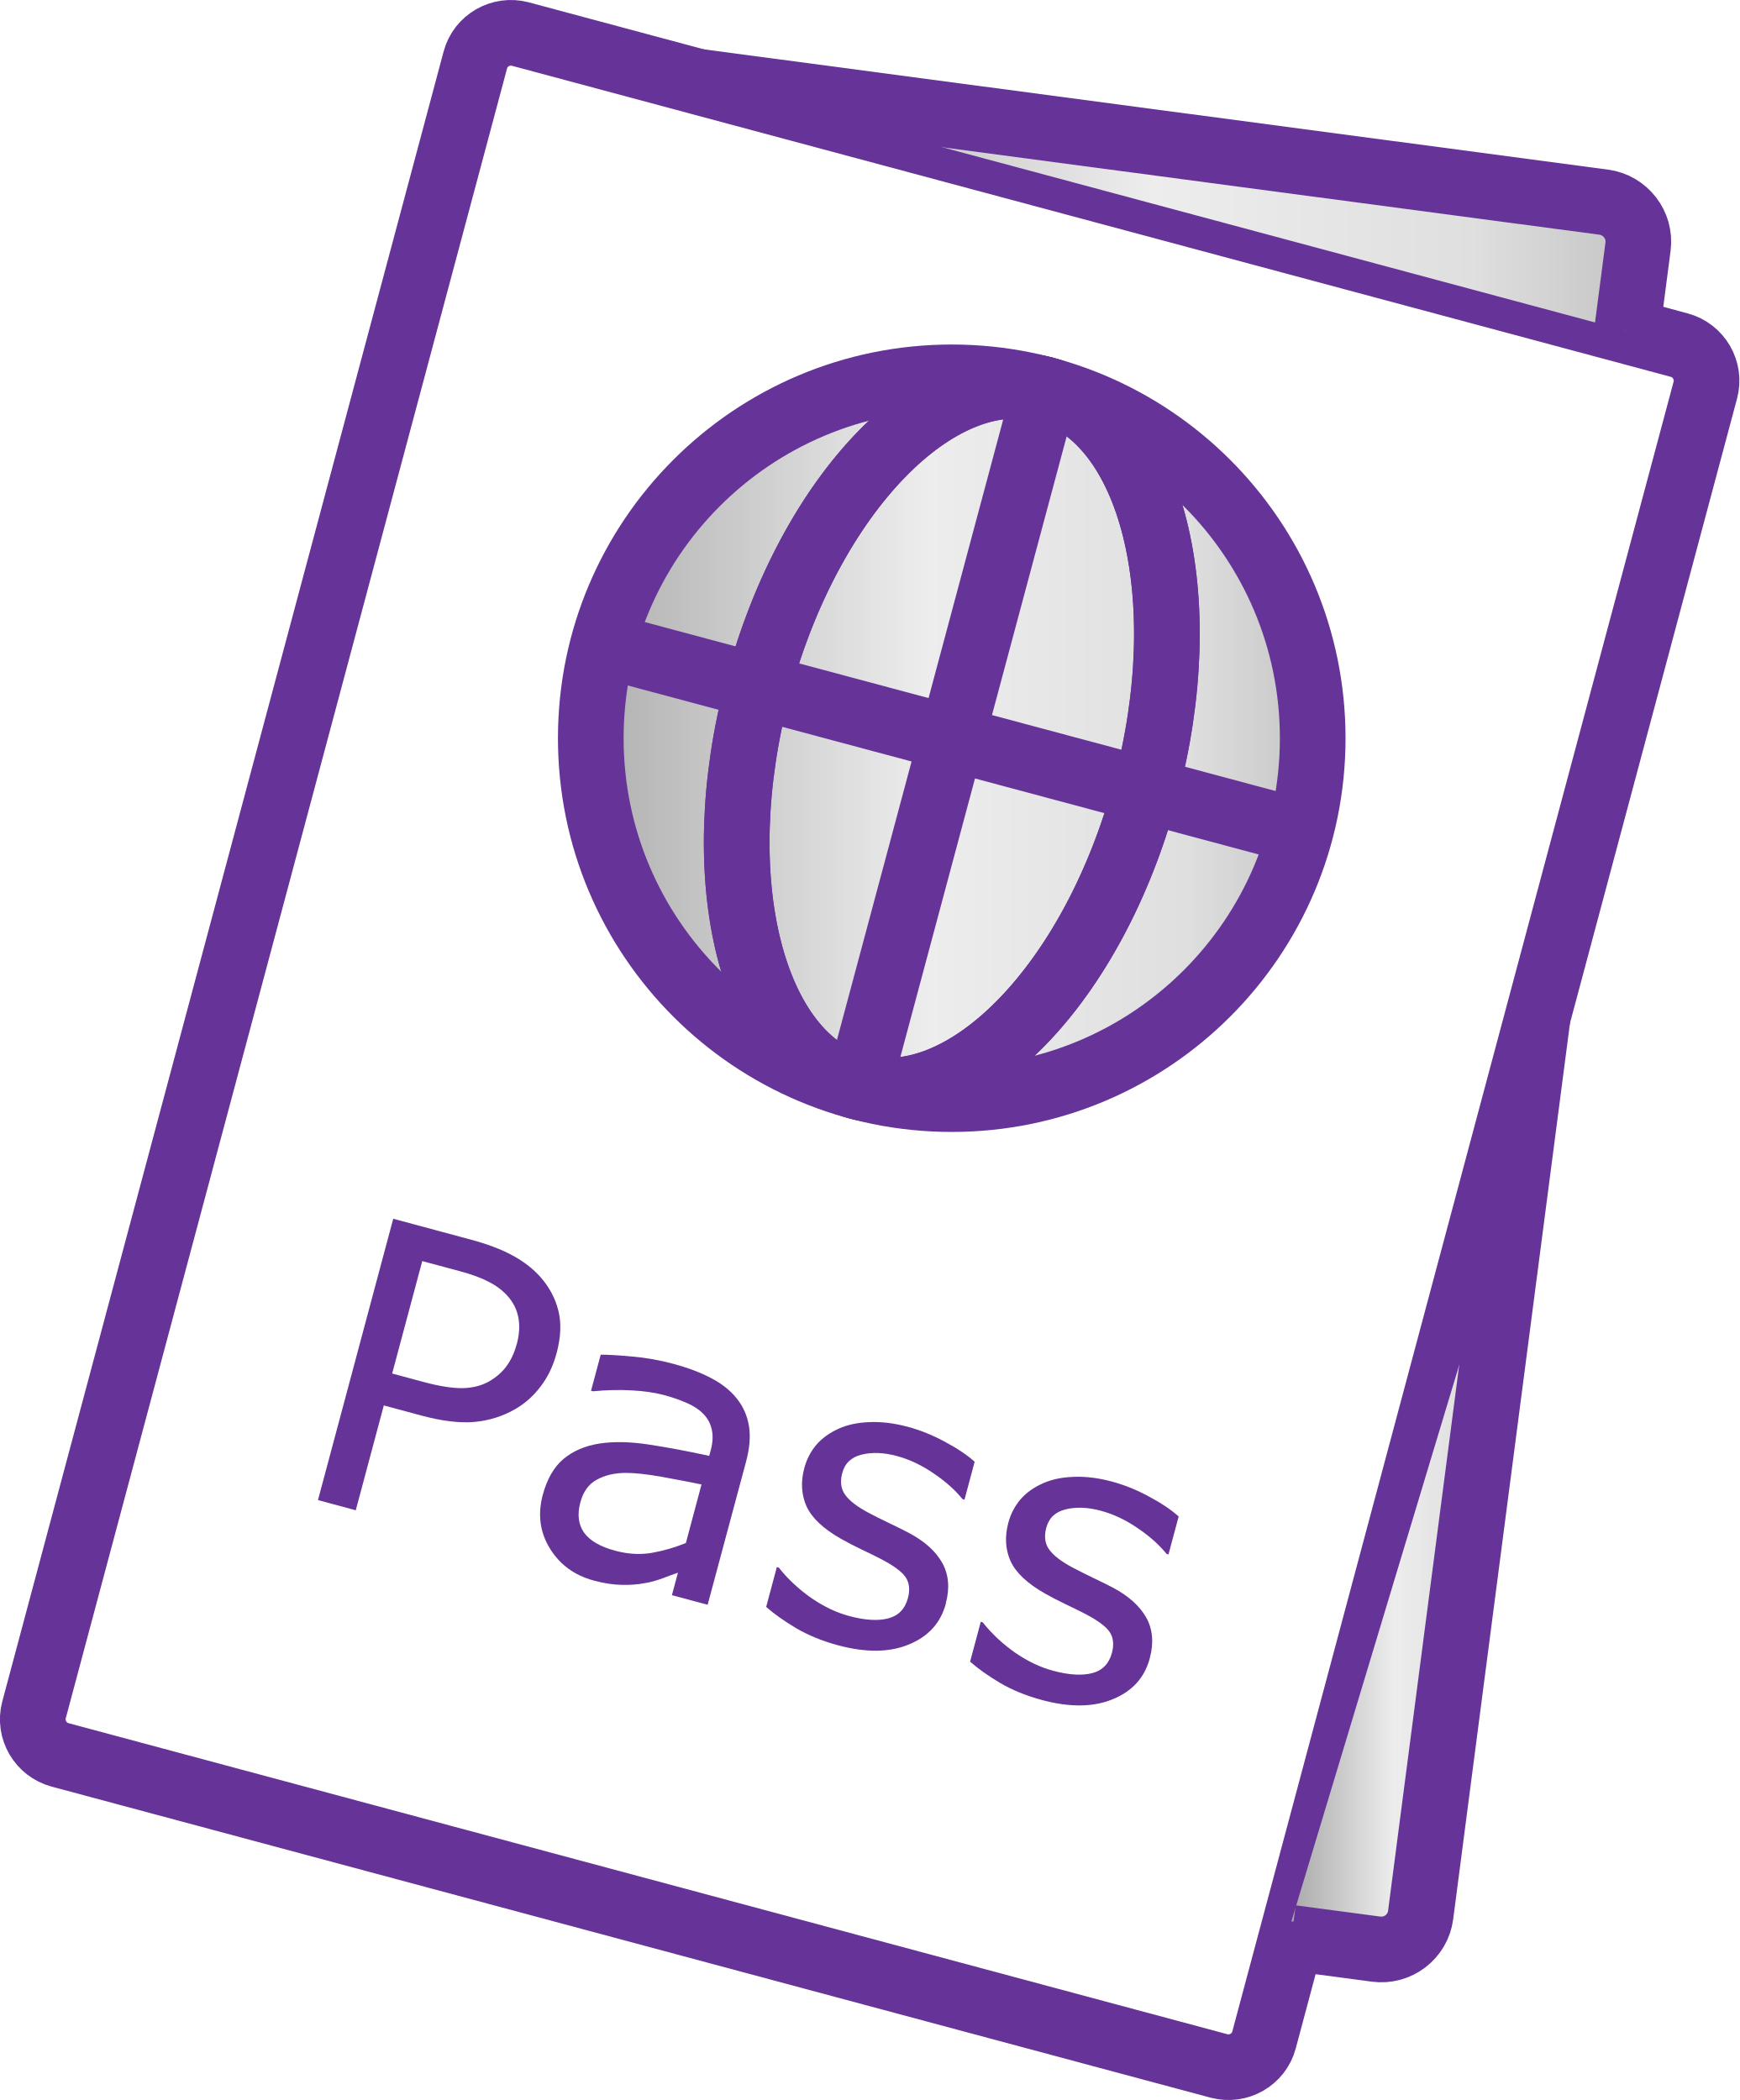
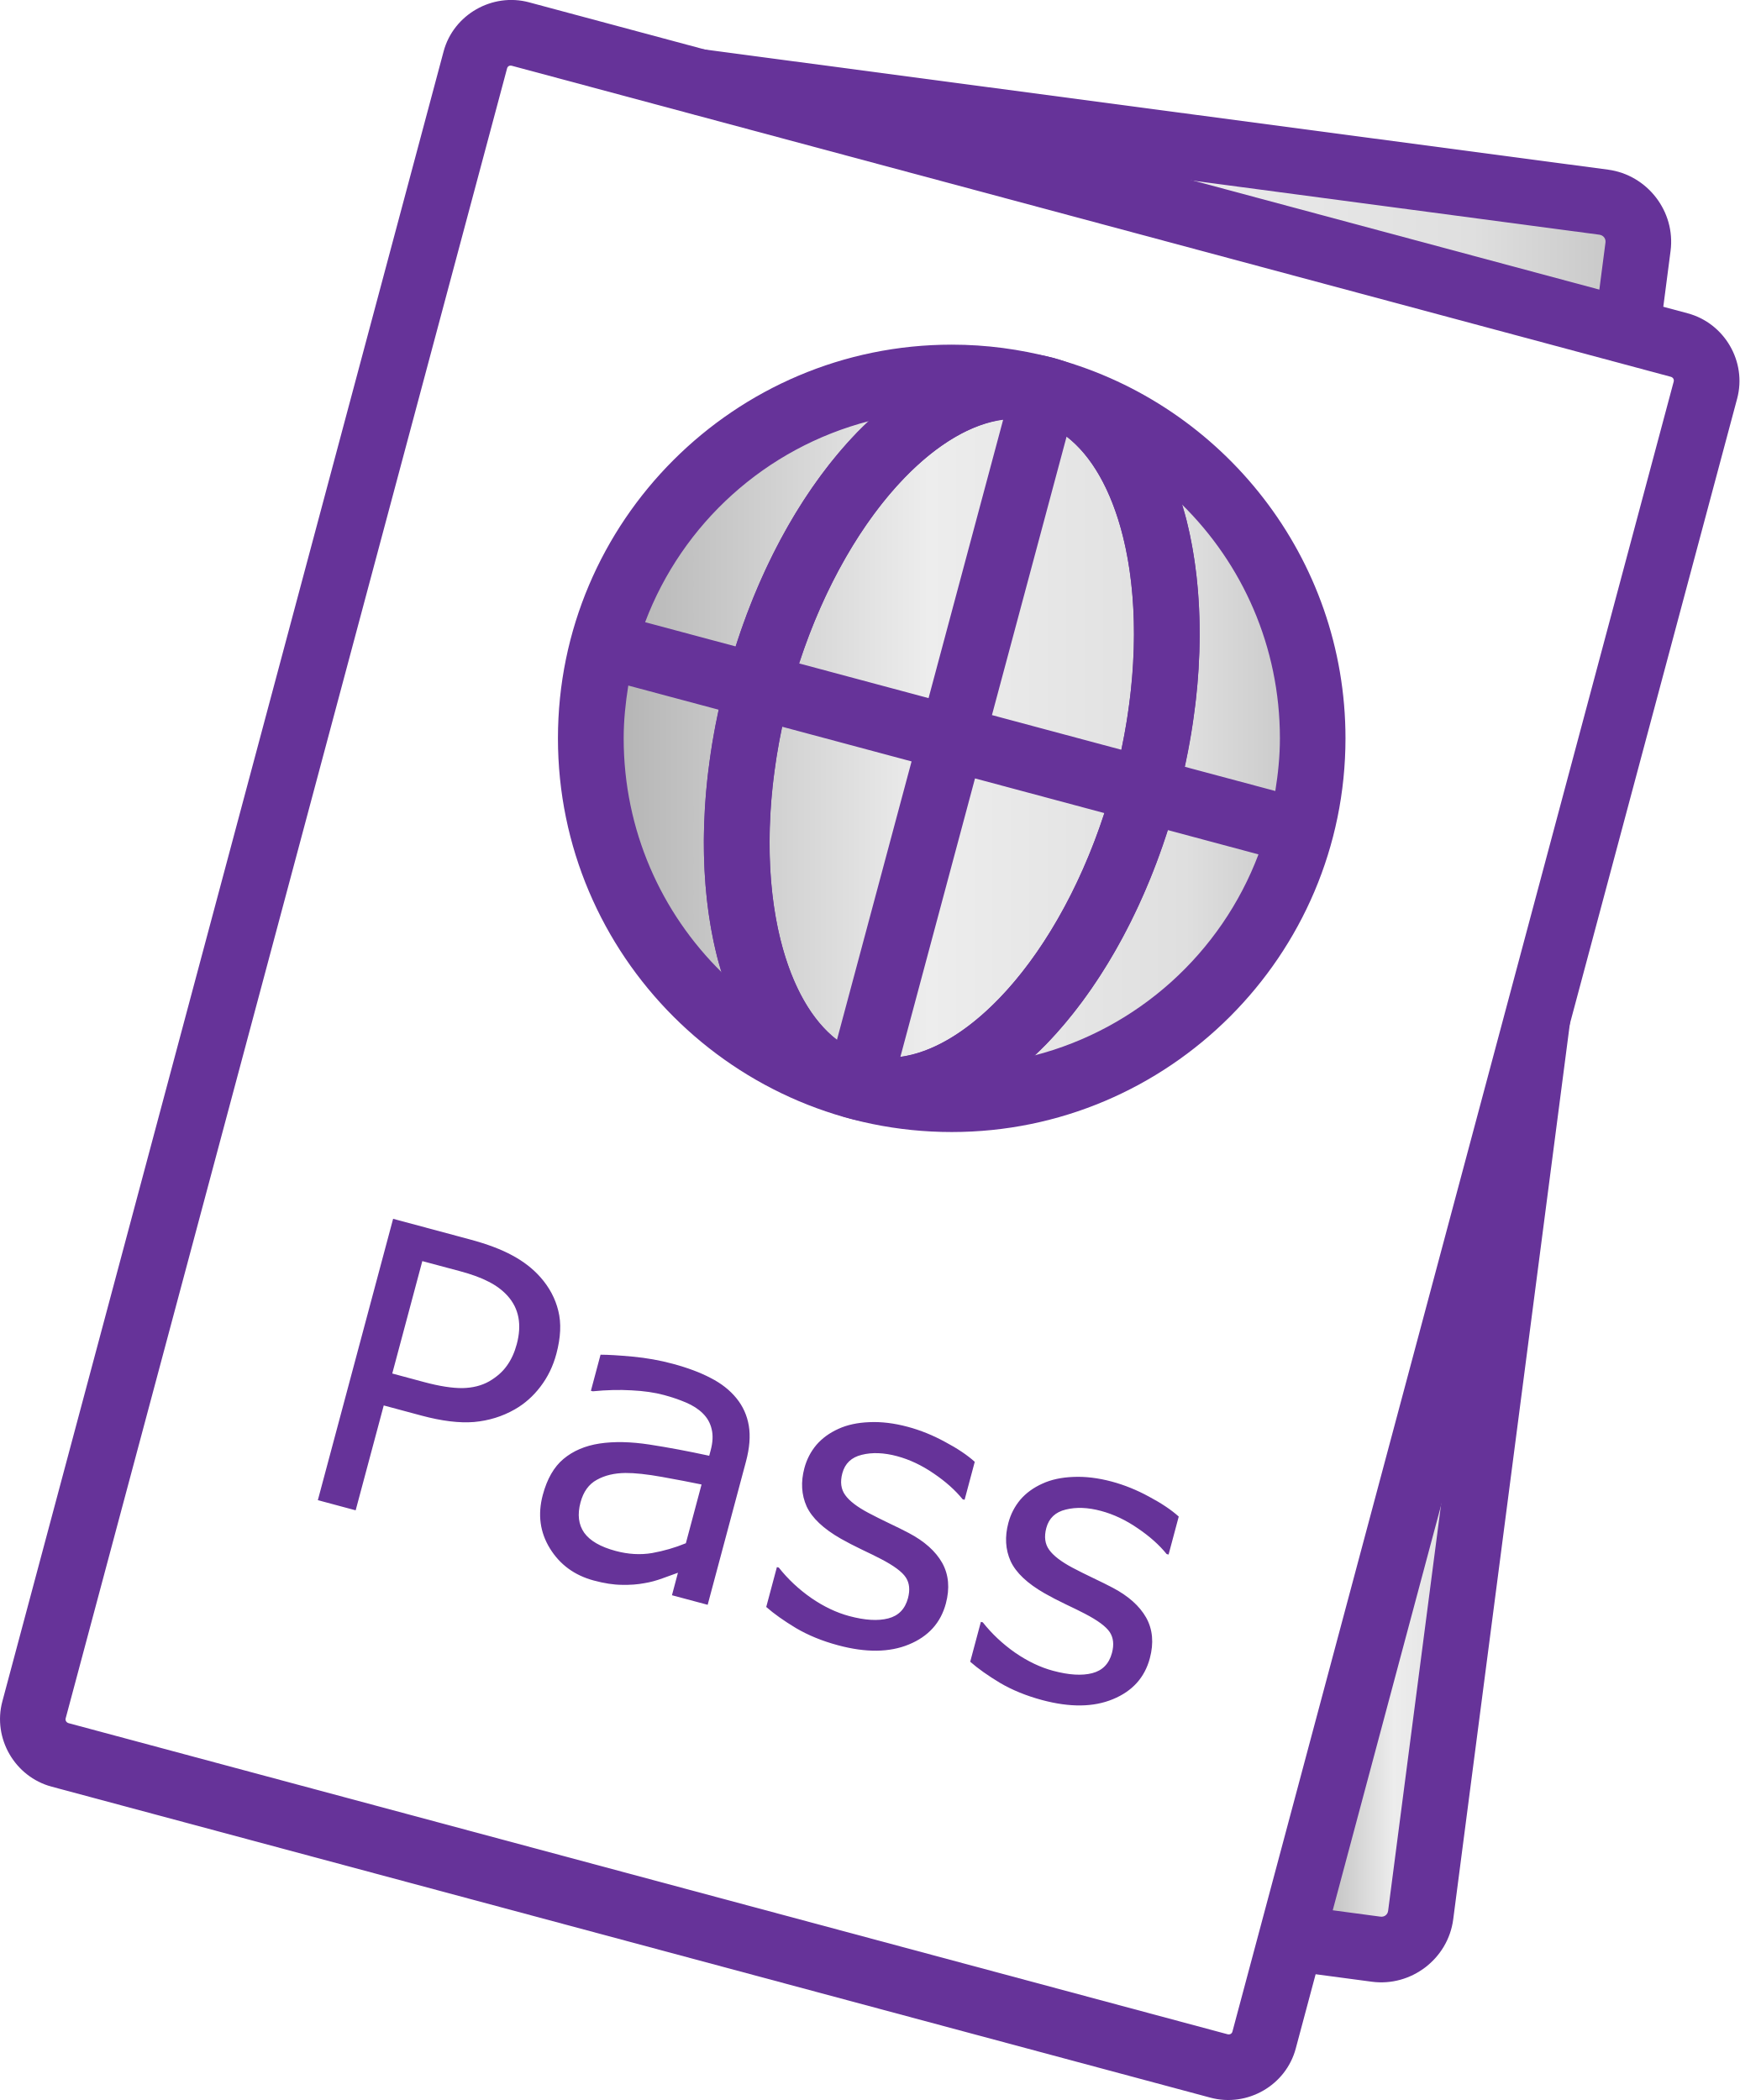
<svg xmlns="http://www.w3.org/2000/svg" xmlns:xlink="http://www.w3.org/1999/xlink" version="1.1" id="svg370" width="100" height="120.754">
  <defs id="defs4543">
    <linearGradient id="linearGradient4252">
      <stop id="stop4254" offset="0" style="stop-color:#aaaaaa;stop-opacity:1" />
      <stop style="stop-color:#ededed;stop-opacity:1" offset="0.47" id="stop4286" />
      <stop style="stop-color:#dfdfdf;stop-opacity:1" offset="0.797" id="stop4260" />
      <stop id="stop4256" offset="1" style="stop-color:#bfbfbf;stop-opacity:1" />
    </linearGradient>
-     <linearGradient gradientUnits="userSpaceOnUse" y2="-278.888" x2="-527.865" y1="-278.888" x1="-536.795" id="linearGradient26406" xlink:href="#linearGradient4252" />
-     <linearGradient gradientUnits="userSpaceOnUse" y2="-278.888" x2="-527.767" y1="-278.888" x1="-537.29" id="linearGradient26414" xlink:href="#linearGradient4252" />
-     <linearGradient gradientUnits="userSpaceOnUse" y2="-268.954" x2="-525.782" y1="-268.954" x1="-528.422" id="linearGradient26430" xlink:href="#linearGradient4252" />
-     <linearGradient gradientUnits="userSpaceOnUse" y2="-285.492" x2="-523.829" y1="-285.492" x1="-535.647" id="linearGradient26422" xlink:href="#linearGradient4252" />
+     <linearGradient gradientUnits="userSpaceOnUse" y2="-278.888" x2="-527.865" y1="-278.888" x1="-536.795" id="linearGradient26406" xlink:href="#linearGradient4252" gradientTransform="matrix(4.754089,0,0,4.754089,2586.406,1368.308)" />
+     <linearGradient gradientUnits="userSpaceOnUse" y2="-278.888" x2="-527.767" y1="-278.888" x1="-537.29" id="linearGradient26414" xlink:href="#linearGradient4252" gradientTransform="matrix(4.754089,0,0,4.754089,2586.406,1368.308)" />
+     <linearGradient gradientUnits="userSpaceOnUse" y2="-268.954" x2="-525.782" y1="-268.954" x1="-528.422" id="linearGradient26430" xlink:href="#linearGradient4252" gradientTransform="matrix(4.754089,0,0,4.754089,2586.406,1368.308)" />
+     <linearGradient gradientUnits="userSpaceOnUse" y2="-285.492" x2="-523.829" y1="-285.492" x1="-535.647" id="linearGradient26422" xlink:href="#linearGradient4252" gradientTransform="matrix(4.754089,0,0,4.754089,2586.406,1368.308)" />
  </defs>
-   <g id="pass" transform="matrix(4.754089,0,0,4.754089,2586.406,1368.308)">
-     <polygon style="opacity:0.1" id="polygon26165-4" points="118.149,27.18 73,14 118,20 " transform="matrix(0.1984439,0,0,0.1984439,-547.8088,-289.4051)" />
-     <path style="fill:none;stroke:#663399;stroke-width:0.794;stroke-miterlimit:10;stroke-opacity:1" id="XMLID_1489_-8" stroke-miterlimit="10" d="m -529.298,-262.829 -14.013,-3.762 c -0.237,-0.064 -0.379,-0.308 -0.316,-0.544 l 5.337,-19.957 c 0.063,-0.236 0.308,-0.376 0.545,-0.313 l 14.013,3.762 c 0.237,0.064 0.379,0.308 0.316,0.544 l -5.337,19.957 c -0.063,0.236 -0.308,0.376 -0.545,0.313 z" />
-     <path id="XMLID_1500_-6" d="m -526.972,-264.6 -1.45,0.024 2.64,-8.755 z" style="opacity:0.1;stroke-width:0.198" />
-     <polygon transform="matrix(0.1984439,0,0,0.1984439,-547.8088,-289.4051)" points="118.149,27.18 73,14 118,20 " id="XMLID_1499_-6" style="opacity:0.1" />
-     <path id="XMLID_1498_-5" d="m -532.33,-283.352 c -2.464,0 -4.465,2.001 -4.465,4.465 0,2.464 2.001,4.463 4.465,4.463 2.464,0 4.465,-1.999 4.465,-4.463 0,-2.464 -2.001,-4.465 -4.465,-4.465 z m 0,0.199 c 2.357,0 4.266,1.909 4.266,4.266 0,2.357 -1.909,4.266 -4.266,4.266 -2.357,0 -4.266,-1.909 -4.266,-4.266 0,-2.357 1.909,-4.266 4.266,-4.266 z" style="color:#000000;clip-rule:nonzero;display:inline;visibility:visible;opacity:1;isolation:auto;mix-blend-mode:normal;color-interpolation:sRGB;solid-color:#000000;solid-opacity:1;fill:url(#linearGradient26406);fill-opacity:1;fill-rule:nonzero;stroke:none;stroke-width:0.198;stroke-linecap:butt;stroke-linejoin:miter;stroke-miterlimit:4;stroke-dasharray:none;stroke-dashoffset:0;stroke-opacity:1;color-rendering:auto;shape-rendering:auto" />
-     <path d="m -537.31,-271.443 q -0.06,0.226 -0.193,0.399 -0.13,0.171 -0.311,0.274 -0.225,0.128 -0.491,0.152 -0.266,0.022 -0.635,-0.077 l -0.457,-0.123 -0.339,1.268 -0.457,-0.123 0.91,-3.403 0.933,0.251 q 0.309,0.083 0.51,0.193 0.201,0.108 0.338,0.262 0.161,0.183 0.216,0.406 0.057,0.223 -0.023,0.521 z m -0.479,-0.116 q 0.047,-0.176 0.019,-0.323 -0.028,-0.147 -0.133,-0.263 -0.092,-0.101 -0.227,-0.169 -0.132,-0.07 -0.349,-0.128 l -0.453,-0.122 -0.364,1.36 0.386,0.104 q 0.277,0.074 0.463,0.073 0.187,-0.004 0.324,-0.082 0.138,-0.081 0.214,-0.19 0.079,-0.109 0.119,-0.26 z" style="fill:#663399;fill-opacity:1;stroke-width:0.2" id="path128552-5" />
-     <path d="m -535.481,-268.407 -0.432,-0.116 0.073,-0.272 q -0.068,0.023 -0.186,0.068 -0.115,0.043 -0.219,0.059 -0.123,0.024 -0.273,0.02 -0.151,-0.001 -0.34,-0.052 -0.349,-0.094 -0.53,-0.387 -0.181,-0.294 -0.087,-0.648 0.078,-0.29 0.25,-0.435 0.175,-0.146 0.436,-0.187 0.263,-0.04 0.603,0.013 0.34,0.052 0.724,0.136 l 0.018,-0.066 q 0.039,-0.146 0.012,-0.257 -0.025,-0.11 -0.107,-0.191 -0.078,-0.077 -0.203,-0.13 -0.124,-0.053 -0.265,-0.091 -0.171,-0.046 -0.393,-0.057 -0.222,-0.013 -0.468,0.011 l -0.023,-0.006 0.117,-0.437 q 0.136,-1.6e-4 0.387,0.023 0.251,0.023 0.484,0.086 0.273,0.073 0.461,0.173 0.192,0.098 0.311,0.245 0.117,0.144 0.149,0.332 0.032,0.187 -0.034,0.434 z m -0.264,-0.744 0.19,-0.711 q -0.202,-0.042 -0.478,-0.092 -0.274,-0.049 -0.443,-0.048 -0.201,0.002 -0.347,0.083 -0.145,0.079 -0.197,0.273 -0.059,0.219 0.045,0.367 0.105,0.146 0.379,0.219 0.229,0.061 0.441,0.025 0.213,-0.038 0.408,-0.118 z" style="fill:#663399;fill-opacity:1;stroke-width:0.2" id="path128554-9" />
-     <path d="m -532.6,-268.422 q -0.093,0.35 -0.447,0.495 -0.351,0.146 -0.857,0.01 -0.286,-0.077 -0.509,-0.208 -0.22,-0.132 -0.36,-0.256 l 0.129,-0.482 0.023,0.006 q 0.165,0.208 0.392,0.367 0.228,0.157 0.459,0.219 0.286,0.077 0.472,0.029 0.186,-0.048 0.239,-0.245 0.04,-0.151 -0.027,-0.252 -0.067,-0.101 -0.302,-0.223 -0.087,-0.045 -0.23,-0.113 -0.14,-0.067 -0.254,-0.132 -0.316,-0.18 -0.413,-0.39 -0.094,-0.212 -0.027,-0.463 0.042,-0.158 0.144,-0.28 0.104,-0.121 0.268,-0.195 0.158,-0.073 0.373,-0.081 0.218,-0.01 0.465,0.056 0.231,0.062 0.451,0.182 0.223,0.119 0.359,0.241 l -0.123,0.459 -0.023,-0.006 q -0.134,-0.166 -0.35,-0.312 -0.215,-0.148 -0.444,-0.21 -0.238,-0.064 -0.426,-0.017 -0.188,0.045 -0.235,0.223 -0.042,0.158 0.036,0.264 0.076,0.106 0.279,0.215 0.113,0.06 0.253,0.127 0.143,0.068 0.236,0.117 0.284,0.15 0.404,0.361 0.119,0.213 0.044,0.492 z" style="fill:#663399;fill-opacity:1;stroke-width:0.2" id="path128556-7" />
-     <path d="m -530.134,-267.76 q -0.093,0.35 -0.447,0.495 -0.351,0.146 -0.857,0.01 -0.286,-0.077 -0.509,-0.208 -0.22,-0.132 -0.36,-0.256 l 0.129,-0.482 0.023,0.006 q 0.165,0.208 0.392,0.367 0.228,0.157 0.459,0.219 0.286,0.077 0.473,0.029 0.186,-0.048 0.239,-0.245 0.04,-0.151 -0.027,-0.252 -0.067,-0.101 -0.302,-0.223 -0.087,-0.045 -0.23,-0.113 -0.14,-0.067 -0.254,-0.132 -0.316,-0.18 -0.413,-0.39 -0.094,-0.212 -0.027,-0.463 0.042,-0.158 0.144,-0.28 0.104,-0.121 0.268,-0.195 0.158,-0.073 0.373,-0.081 0.218,-0.01 0.465,0.056 0.231,0.062 0.451,0.182 0.223,0.119 0.359,0.241 l -0.123,0.459 -0.023,-0.006 q -0.134,-0.166 -0.35,-0.312 -0.215,-0.148 -0.444,-0.21 -0.238,-0.064 -0.426,-0.017 -0.188,0.045 -0.235,0.223 -0.042,0.158 0.036,0.264 0.076,0.106 0.279,0.215 0.113,0.06 0.253,0.127 0.143,0.068 0.236,0.117 0.284,0.15 0.404,0.361 0.119,0.213 0.044,0.492 z" style="fill:#663399;fill-opacity:1;stroke-width:0.2" id="path128558-2" />
-     <circle r="4.365" cy="-278.888" cx="-532.529" stroke-miterlimit="10" id="XMLID_1495_-4" style="fill:url(#linearGradient26414);fill-opacity:1;stroke:#663399;stroke-width:0.794;stroke-miterlimit:10;stroke-opacity:1" />
-     <ellipse ry="4.365" rx="2.425" cy="-131.564" cx="-586.563" stroke-miterlimit="10" transform="rotate(14.99933)" id="XMLID_1494_-5" style="fill:none;stroke:#663399;stroke-width:0.794;stroke-miterlimit:10;stroke-opacity:1" />
-     <line y2="-283.104" x2="-531.399" y1="-274.672" x1="-533.658" stroke-miterlimit="10" id="XMLID_1493_-5" style="fill:none;stroke:#663399;stroke-width:0.794;stroke-miterlimit:10;stroke-opacity:1" />
-     <line y2="-280.017" x2="-536.745" y1="-277.758" x1="-528.313" stroke-miterlimit="10" id="XMLID_1492_-3" style="fill:none;stroke:#663399;stroke-width:0.794;stroke-miterlimit:10;stroke-opacity:1" />
-     <path style="opacity:1;fill:url(#linearGradient26430);fill-opacity:1;stroke-width:0.198" d="m -526.972,-264.6 -1.45,0.024 2.64,-8.755 z" id="path26163-7" />
-     <path style="fill:none;stroke:#663399;stroke-width:0.794;stroke-miterlimit:10;stroke-opacity:1" id="XMLID_1490_-9" stroke-miterlimit="10" d="m -528.422,-264.378 1.024,0.136 c 0.263,0.035 0.505,-0.15 0.539,-0.412 l 1.415,-10.858" />
-     <ellipse style="fill:none;stroke:#663399;stroke-width:0.794;stroke-miterlimit:10;stroke-opacity:1" id="ellipse26179-3" transform="rotate(14.99933)" stroke-miterlimit="10" cx="-586.563" cy="-131.564" rx="2.425" ry="4.365" />
-     <path style="fill:url(#linearGradient26422);fill-opacity:1;stroke:#663399;stroke-width:0.794;stroke-miterlimit:10;stroke-opacity:1" id="XMLID_1491_-8" stroke-miterlimit="10" d="m -524.363,-283.813 0.133,-1.021 c 0.034,-0.261 -0.153,-0.503 -0.415,-0.538 l -10.95,-1.457" />
-   </g>
+   <path id="polygon26165-4" d="M 93.398,11.319 93.538,18.093 50.944,5.659 Z" style="opacity:0.1;stroke-width:0.943" />
+   <path style="opacity:0.1;stroke-width:0.943" d="M 81.133,110.378 74.242,110.49 86.794,68.868 Z" id="XMLID_1500_-6" />
+   <path id="XMLID_1499_-6" d="M 93.398,11.319 93.538,18.093 50.944,5.659 Z" style="opacity:0.1;stroke-width:0.943" />
+   <path style="color:#000000;clip-rule:nonzero;display:inline;visibility:visible;opacity:1;isolation:auto;mix-blend-mode:normal;color-interpolation:sRGB;solid-color:#000000;solid-opacity:1;fill:url(#linearGradient26406);fill-opacity:1;fill-rule:nonzero;stroke:none;stroke-width:0.943;stroke-linecap:butt;stroke-linejoin:miter;stroke-miterlimit:4;stroke-dasharray:none;stroke-dashoffset:0;stroke-opacity:1;color-rendering:auto;shape-rendering:auto" d="M 55.661,21.23 C 43.946,21.23 34.435,30.741 34.435,42.456 34.435,54.171 43.946,63.673 55.661,63.673 67.377,63.673 76.888,54.171 76.888,42.456 76.888,30.741 67.377,21.23 55.661,21.23 Z M 55.661,22.177 C 66.867,22.177 75.941,31.251 75.941,42.456 75.941,53.661 66.867,62.735 55.661,62.735 44.456,62.735 35.382,53.661 35.382,42.456 35.382,31.251 44.456,22.177 55.661,22.177 Z" id="XMLID_1498_-5" />
+   <path style="fill:#663399;fill-opacity:1;stroke-width:0.948" d="M 22.6 70.084 L 18.273 86.262 L 20.447 86.846 L 22.061 80.816 L 24.234 81.4 C 25.406 81.715 26.412 81.836 27.254 81.768 C 28.098 81.691 28.877 81.451 29.59 81.045 C 30.164 80.718 30.655 80.282 31.066 79.74 C 31.487 79.193 31.795 78.563 31.986 77.846 C 32.238 76.904 32.275 76.079 32.096 75.371 C 31.924 74.665 31.58 74.021 31.068 73.441 C 30.634 72.952 30.099 72.536 29.461 72.193 C 28.825 71.844 28.016 71.539 27.035 71.275 L 22.6 70.084 z M 24.279 72.516 L 26.432 73.092 C 27.12 73.276 27.672 73.48 28.092 73.701 C 28.52 73.917 28.881 74.185 29.172 74.504 C 29.505 74.873 29.716 75.29 29.803 75.756 C 29.89 76.222 29.858 76.733 29.709 77.291 C 29.581 77.769 29.394 78.181 29.145 78.525 C 28.903 78.872 28.564 79.172 28.127 79.428 C 27.692 79.675 27.178 79.806 26.586 79.818 C 25.996 79.823 25.263 79.708 24.385 79.473 L 22.551 78.979 L 24.279 72.516 z M 34.525 77.898 L 33.971 79.975 L 34.08 80.002 C 34.862 79.925 35.604 79.906 36.307 79.947 C 37.011 79.981 37.634 80.071 38.176 80.217 C 38.622 80.337 39.043 80.48 39.438 80.648 C 39.832 80.816 40.154 81.024 40.402 81.27 C 40.663 81.526 40.833 81.828 40.912 82.176 C 40.999 82.525 40.981 82.931 40.857 83.395 L 40.773 83.709 C 39.558 83.445 38.412 83.23 37.334 83.064 C 36.256 82.899 35.301 82.88 34.467 83.006 C 33.64 83.133 32.948 83.428 32.393 83.893 C 31.846 84.351 31.451 85.041 31.205 85.961 C 30.905 87.084 31.042 88.11 31.617 89.041 C 32.192 89.972 33.031 90.586 34.137 90.883 C 34.737 91.045 35.276 91.128 35.754 91.131 C 36.229 91.142 36.66 91.11 37.049 91.035 C 37.376 90.983 37.724 90.891 38.09 90.756 C 38.465 90.616 38.759 90.51 38.975 90.436 L 38.631 91.729 L 40.684 92.279 L 42.885 84.045 C 43.094 83.263 43.149 82.574 43.049 81.98 C 42.949 81.387 42.712 80.861 42.34 80.404 C 41.962 79.938 41.471 79.551 40.863 79.24 C 40.265 78.924 39.534 78.65 38.67 78.418 C 37.931 78.22 37.163 78.082 36.367 78.008 C 35.571 77.934 34.957 77.898 34.525 77.898 z M 49.975 81.777 C 49.293 81.804 48.702 81.932 48.201 82.162 C 47.684 82.396 47.26 82.705 46.93 83.09 C 46.606 83.477 46.378 83.92 46.244 84.42 C 46.031 85.217 46.074 85.951 46.373 86.621 C 46.682 87.286 47.337 87.905 48.338 88.477 C 48.699 88.682 49.102 88.891 49.547 89.104 C 49.999 89.318 50.363 89.497 50.639 89.641 C 51.383 90.027 51.86 90.38 52.072 90.701 C 52.285 91.022 52.327 91.422 52.199 91.9 C 52.033 92.523 51.654 92.91 51.064 93.062 C 50.475 93.215 49.726 93.17 48.818 92.926 C 48.086 92.729 47.359 92.383 46.637 91.887 C 45.916 91.383 45.295 90.799 44.773 90.139 L 44.664 90.111 L 44.051 92.404 C 44.495 92.795 45.066 93.199 45.762 93.619 C 46.467 94.034 47.274 94.364 48.182 94.607 C 49.785 95.038 51.142 95.021 52.254 94.559 C 53.373 94.098 54.081 93.315 54.377 92.207 C 54.613 91.323 54.542 90.543 54.166 89.867 C 53.788 89.199 53.149 88.627 52.248 88.152 C 51.953 87.995 51.58 87.81 51.127 87.596 C 50.682 87.383 50.279 87.181 49.922 86.992 C 49.276 86.648 48.833 86.309 48.594 85.973 C 48.347 85.635 48.292 85.215 48.426 84.715 C 48.577 84.15 48.95 83.797 49.545 83.654 C 50.142 83.504 50.816 83.53 51.57 83.732 C 52.295 83.927 52.999 84.26 53.682 84.73 C 54.366 85.194 54.919 85.688 55.344 86.213 L 55.455 86.24 L 56.039 84.057 C 55.609 83.669 55.04 83.288 54.332 82.912 C 53.634 82.531 52.92 82.241 52.188 82.045 C 51.404 81.834 50.666 81.745 49.975 81.777 z M 35.955 84.699 C 36.49 84.695 37.192 84.77 38.061 84.926 C 38.936 85.083 39.693 85.229 40.332 85.361 L 39.43 88.74 L 39.428 88.74 C 38.811 88.994 38.166 89.181 37.49 89.303 C 36.816 89.417 36.117 89.376 35.393 89.182 C 34.522 88.948 33.919 88.6 33.588 88.139 C 33.258 87.67 33.187 87.088 33.373 86.393 C 33.538 85.777 33.85 85.343 34.309 85.094 C 34.769 84.836 35.318 84.706 35.955 84.699 z M 61.701 84.926 C 61.019 84.952 60.429 85.08 59.928 85.311 C 59.41 85.544 58.987 85.853 58.656 86.238 C 58.333 86.625 58.104 87.069 57.971 87.568 C 57.758 88.365 57.8 89.099 58.1 89.77 C 58.408 90.435 59.064 91.054 60.064 91.625 C 60.425 91.831 60.828 92.039 61.273 92.252 C 61.726 92.467 62.09 92.645 62.365 92.789 C 63.109 93.175 63.586 93.529 63.799 93.85 C 64.011 94.171 64.054 94.571 63.926 95.049 C 63.759 95.672 63.381 96.059 62.791 96.211 C 62.201 96.363 61.453 96.318 60.545 96.074 C 59.813 95.878 59.086 95.532 58.363 95.035 C 57.643 94.531 57.022 93.947 56.5 93.287 L 56.391 93.26 L 55.777 95.553 C 56.222 95.944 56.792 96.348 57.488 96.768 C 58.193 97.182 59 97.512 59.908 97.756 C 61.511 98.186 62.868 98.169 63.98 97.707 C 65.1 97.247 65.807 96.464 66.104 95.355 C 66.34 94.472 66.269 93.691 65.893 93.016 C 65.514 92.347 64.875 91.776 63.975 91.301 C 63.679 91.144 63.306 90.959 62.854 90.744 C 62.408 90.532 62.006 90.33 61.648 90.141 C 61.003 89.796 60.56 89.457 60.32 89.121 C 60.073 88.783 60.019 88.363 60.152 87.863 C 60.303 87.298 60.676 86.946 61.271 86.803 C 61.869 86.653 62.543 86.678 63.297 86.881 C 64.022 87.075 64.726 87.408 65.408 87.879 C 66.092 88.342 66.646 88.836 67.07 89.361 L 67.182 89.389 L 67.766 87.205 C 67.336 86.818 66.766 86.437 66.059 86.061 C 65.36 85.679 64.646 85.39 63.914 85.193 C 63.131 84.983 62.392 84.894 61.701 84.926 z " id="path128552-5" />
+   <path id="XMLID_1495_-4" d="M 75.468,42.452 A 20.751,20.751 0 0 1 54.718,63.202 20.751,20.751 0 0 1 33.967,42.452 20.751,20.751 0 0 1 54.718,21.701 20.751,20.751 0 0 1 75.468,42.452 Z" style="fill:url(#linearGradient26414);fill-opacity:1;stroke:none;stroke-width:3.774;stroke-miterlimit:10;stroke-opacity:1" />
+   <path id="XMLID_1494_-5" d="M 65.851,45.433 A 11.527,20.75 14.999 0 1 49.346,62.492 11.527,20.75 14.999 0 1 43.582,39.466 11.527,20.75 14.999 0 1 60.087,22.406 11.527,20.75 14.999 0 1 65.851,45.433 Z" style="fill:none;stroke:#663399;stroke-width:3.774;stroke-miterlimit:10;stroke-opacity:1" />
+   <path style="color:#000000;clip-rule:nonzero;display:inline;visibility:visible;opacity:1;isolation:auto;mix-blend-mode:normal;color-interpolation:sRGB;solid-color:#000000;solid-opacity:1;fill:#663399;fill-opacity:1;fill-rule:nonzero;stroke:none;stroke-width:3.774;stroke-linecap:butt;stroke-linejoin:miter;stroke-miterlimit:10;stroke-dasharray:none;stroke-dashoffset:0;stroke-opacity:1;color-rendering:auto;shape-rendering:auto" d="M 54.715 19.818 C 42.235 19.818 32.076 29.975 32.076 42.455 C 32.076 54.935 42.235 65.094 54.715 65.094 C 67.195 65.094 77.352 54.935 77.352 42.455 C 77.352 32.067 70.311 23.295 60.754 20.645 C 60.695 20.627 60.638 20.604 60.578 20.588 C 60.548 20.58 60.517 20.576 60.486 20.568 C 58.643 20.082 56.709 19.818 54.715 19.818 z M 57.672 24.133 L 53.383 40.143 L 45.941 38.148 C 47.397 33.684 49.606 29.947 51.994 27.479 C 53.949 25.458 55.908 24.367 57.672 24.133 z M 49.963 24.213 C 49.736 24.427 49.503 24.632 49.283 24.859 C 46.358 27.883 43.898 32.149 42.297 37.172 L 37.088 35.777 C 39.23 30.101 44.015 25.753 49.963 24.213 z M 61.318 25.107 C 62.728 26.191 63.875 28.116 64.559 30.846 C 65.393 34.178 65.439 38.519 64.467 43.113 L 57.027 41.119 L 61.318 25.107 z M 67.939 28.996 C 71.421 32.417 73.582 37.175 73.582 42.455 C 73.582 43.489 73.477 44.496 73.318 45.484 L 68.107 44.09 C 69.233 38.938 69.239 34.013 68.217 29.932 C 68.137 29.612 68.033 29.307 67.939 28.996 z M 36.121 39.42 L 41.322 40.812 C 40.2 45.961 40.194 50.889 41.215 54.967 C 41.296 55.291 41.401 55.601 41.496 55.916 C 38.015 52.497 35.855 47.737 35.855 42.455 C 35.855 41.419 35.961 40.411 36.121 39.42 z M 44.967 41.789 L 52.406 43.783 L 48.117 59.789 C 46.707 58.704 45.556 56.78 44.873 54.053 C 44.04 50.723 43.997 46.38 44.967 41.789 z M 56.053 44.76 L 63.49 46.754 C 62.035 51.215 59.826 54.953 57.439 57.42 C 55.483 59.442 53.526 60.533 51.764 60.768 L 56.053 44.76 z M 67.133 47.73 L 72.35 49.129 C 70.206 54.806 65.416 59.153 59.465 60.691 C 59.694 60.476 59.927 60.27 60.148 60.041 C 63.071 57.02 65.531 52.75 67.133 47.73 z " id="XMLID_1493_-5" />
+   <path id="path26163-7" d="M 81.133,110.378 74.242,110.49 86.794,68.868 Z" style="opacity:1;fill:url(#linearGradient26430);fill-opacity:1;stroke-width:0.943" />
+   <path id="XMLID_1490_-9" d="M 86.526,58.26 79.803,109.877 C 79.775,110.093 79.59,110.242 79.358,110.211 L 74.492,109.561 73.991,113.303 78.866,113.953 C 81.129,114.254 83.249,112.635 83.545,110.369 L 90.268,58.742 Z" style="color:#000000;clip-rule:nonzero;display:inline;visibility:visible;opacity:1;isolation:auto;mix-blend-mode:normal;color-interpolation:sRGB;solid-color:#000000;solid-opacity:1;fill:#663399;fill-opacity:1;fill-rule:nonzero;stroke:none;stroke-width:3.774;stroke-linecap:butt;stroke-linejoin:miter;stroke-miterlimit:10;stroke-dasharray:none;stroke-dashoffset:0;stroke-opacity:1;color-rendering:auto;shape-rendering:auto" />
+   <path d="M 93.538,19.036 94.17,14.184 C 94.332,12.943 93.444,11.792 92.198,11.626 L 40.141,4.701" stroke-miterlimit="10" id="XMLID_1491_-8" style="fill:url(#linearGradient26422);fill-opacity:1;stroke:none;stroke-width:3.774;stroke-miterlimit:10;stroke-opacity:1" />
+   <path style="color:#000000;clip-rule:nonzero;display:inline;visibility:visible;opacity:1;isolation:auto;mix-blend-mode:normal;color-interpolation:sRGB;solid-color:#000000;solid-opacity:1;fill:#663399;fill-opacity:1;fill-rule:nonzero;stroke:none;stroke-width:3.774;stroke-linecap:butt;stroke-linejoin:miter;stroke-miterlimit:10;stroke-dasharray:none;stroke-dashoffset:0;stroke-opacity:1;color-rendering:auto;shape-rendering:auto" d="M 40.389,2.83 39.893,6.572 91.949,13.496 C 92.18,13.527 92.327,13.725 92.299,13.941 L 91.668,18.793 95.41,19.279 96.041,14.428 C 96.335,12.162 94.709,10.057 92.447,9.756 Z" id="path4563" />
+   <path id="XMLID_1489_-8" d="M 30.415,0.133 C 28.301,-0.434 26.07,0.837 25.503,2.956 L 0.135,97.834 C -0.432,99.954 0.852,102.169 2.967,102.736 L 69.589,120.62 C 71.704,121.186 73.925,119.917 74.492,117.797 L 99.869,22.92 C 100.436,20.799 99.143,18.584 97.028,18.017 Z M 29.43,3.783 96.053,21.666 C 96.189,21.703 96.252,21.823 96.22,21.945 L 70.852,116.822 C 70.82,116.944 70.703,117.008 70.564,116.971 L 3.951,99.087 C 3.816,99.051 3.743,98.93 3.775,98.809 L 29.152,3.931 C 29.185,3.809 29.294,3.746 29.43,3.783 Z" style="color:#000000;clip-rule:nonzero;display:inline;visibility:visible;opacity:1;isolation:auto;mix-blend-mode:normal;color-interpolation:sRGB;solid-color:#000000;solid-opacity:1;fill:#663399;fill-opacity:1;fill-rule:nonzero;stroke:none;stroke-width:3.774;stroke-linecap:butt;stroke-linejoin:miter;stroke-miterlimit:10;stroke-dasharray:none;stroke-dashoffset:0;stroke-opacity:1;color-rendering:auto;shape-rendering:auto" />
</svg>
